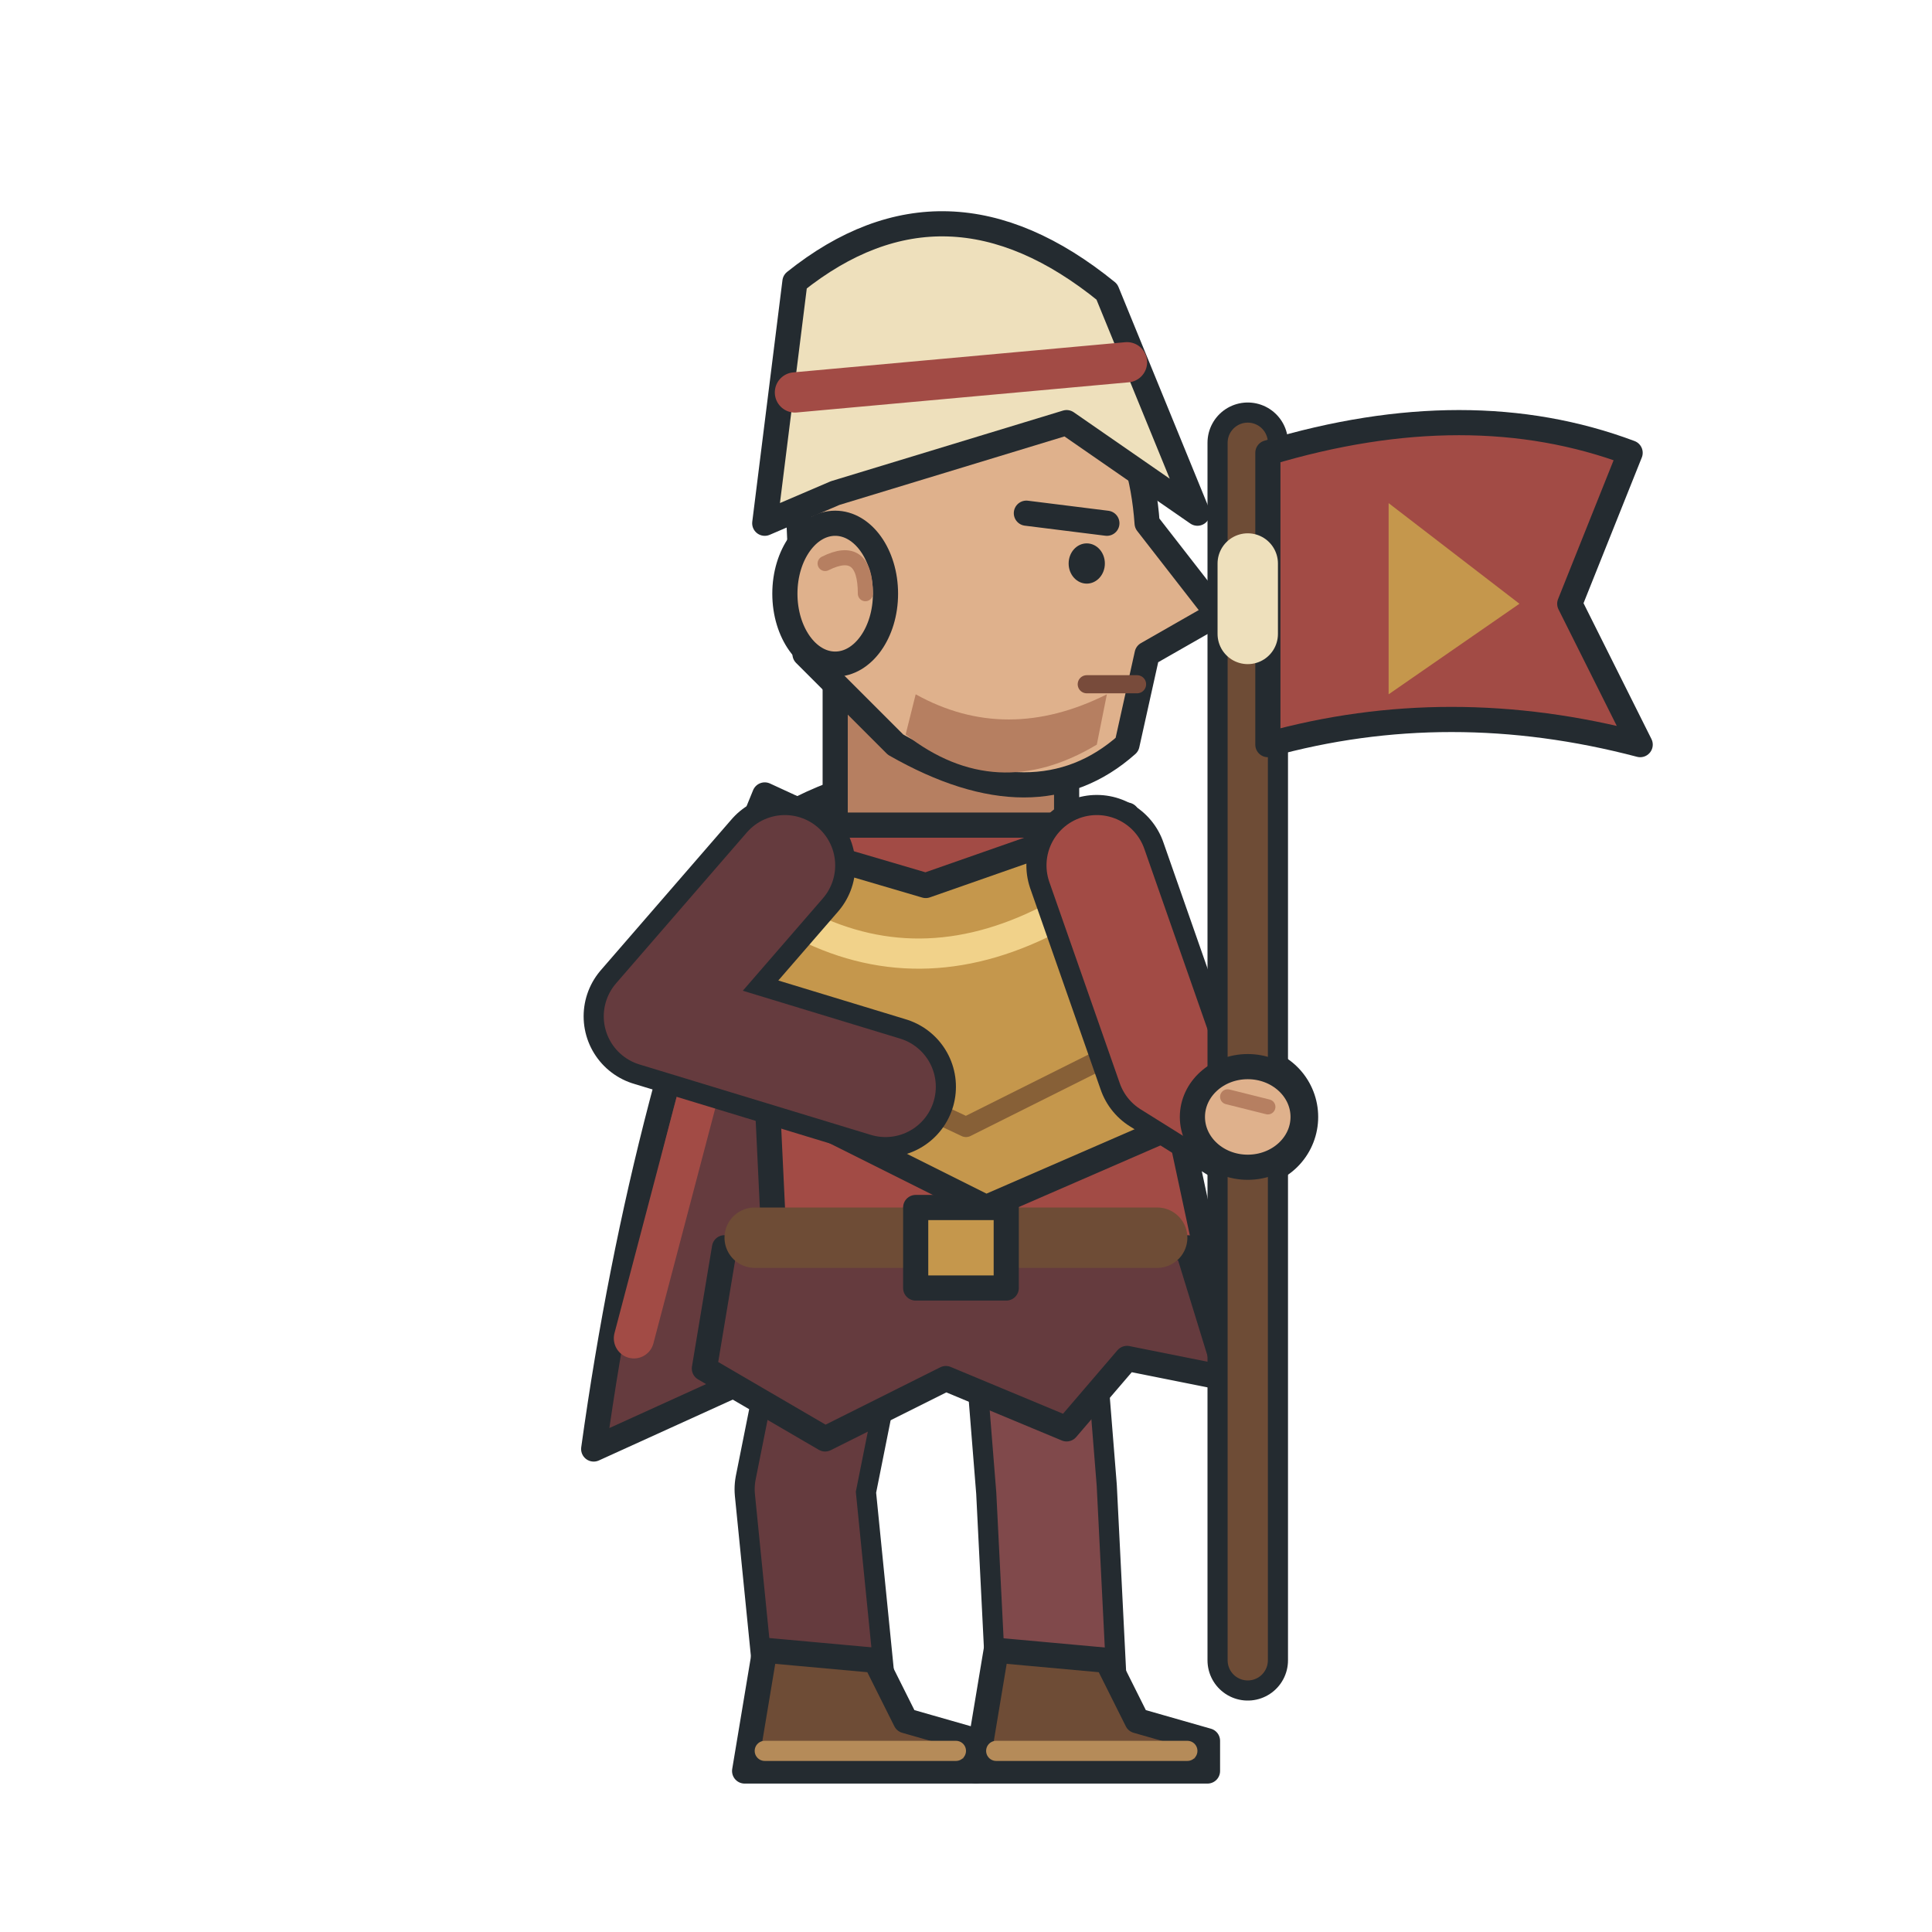
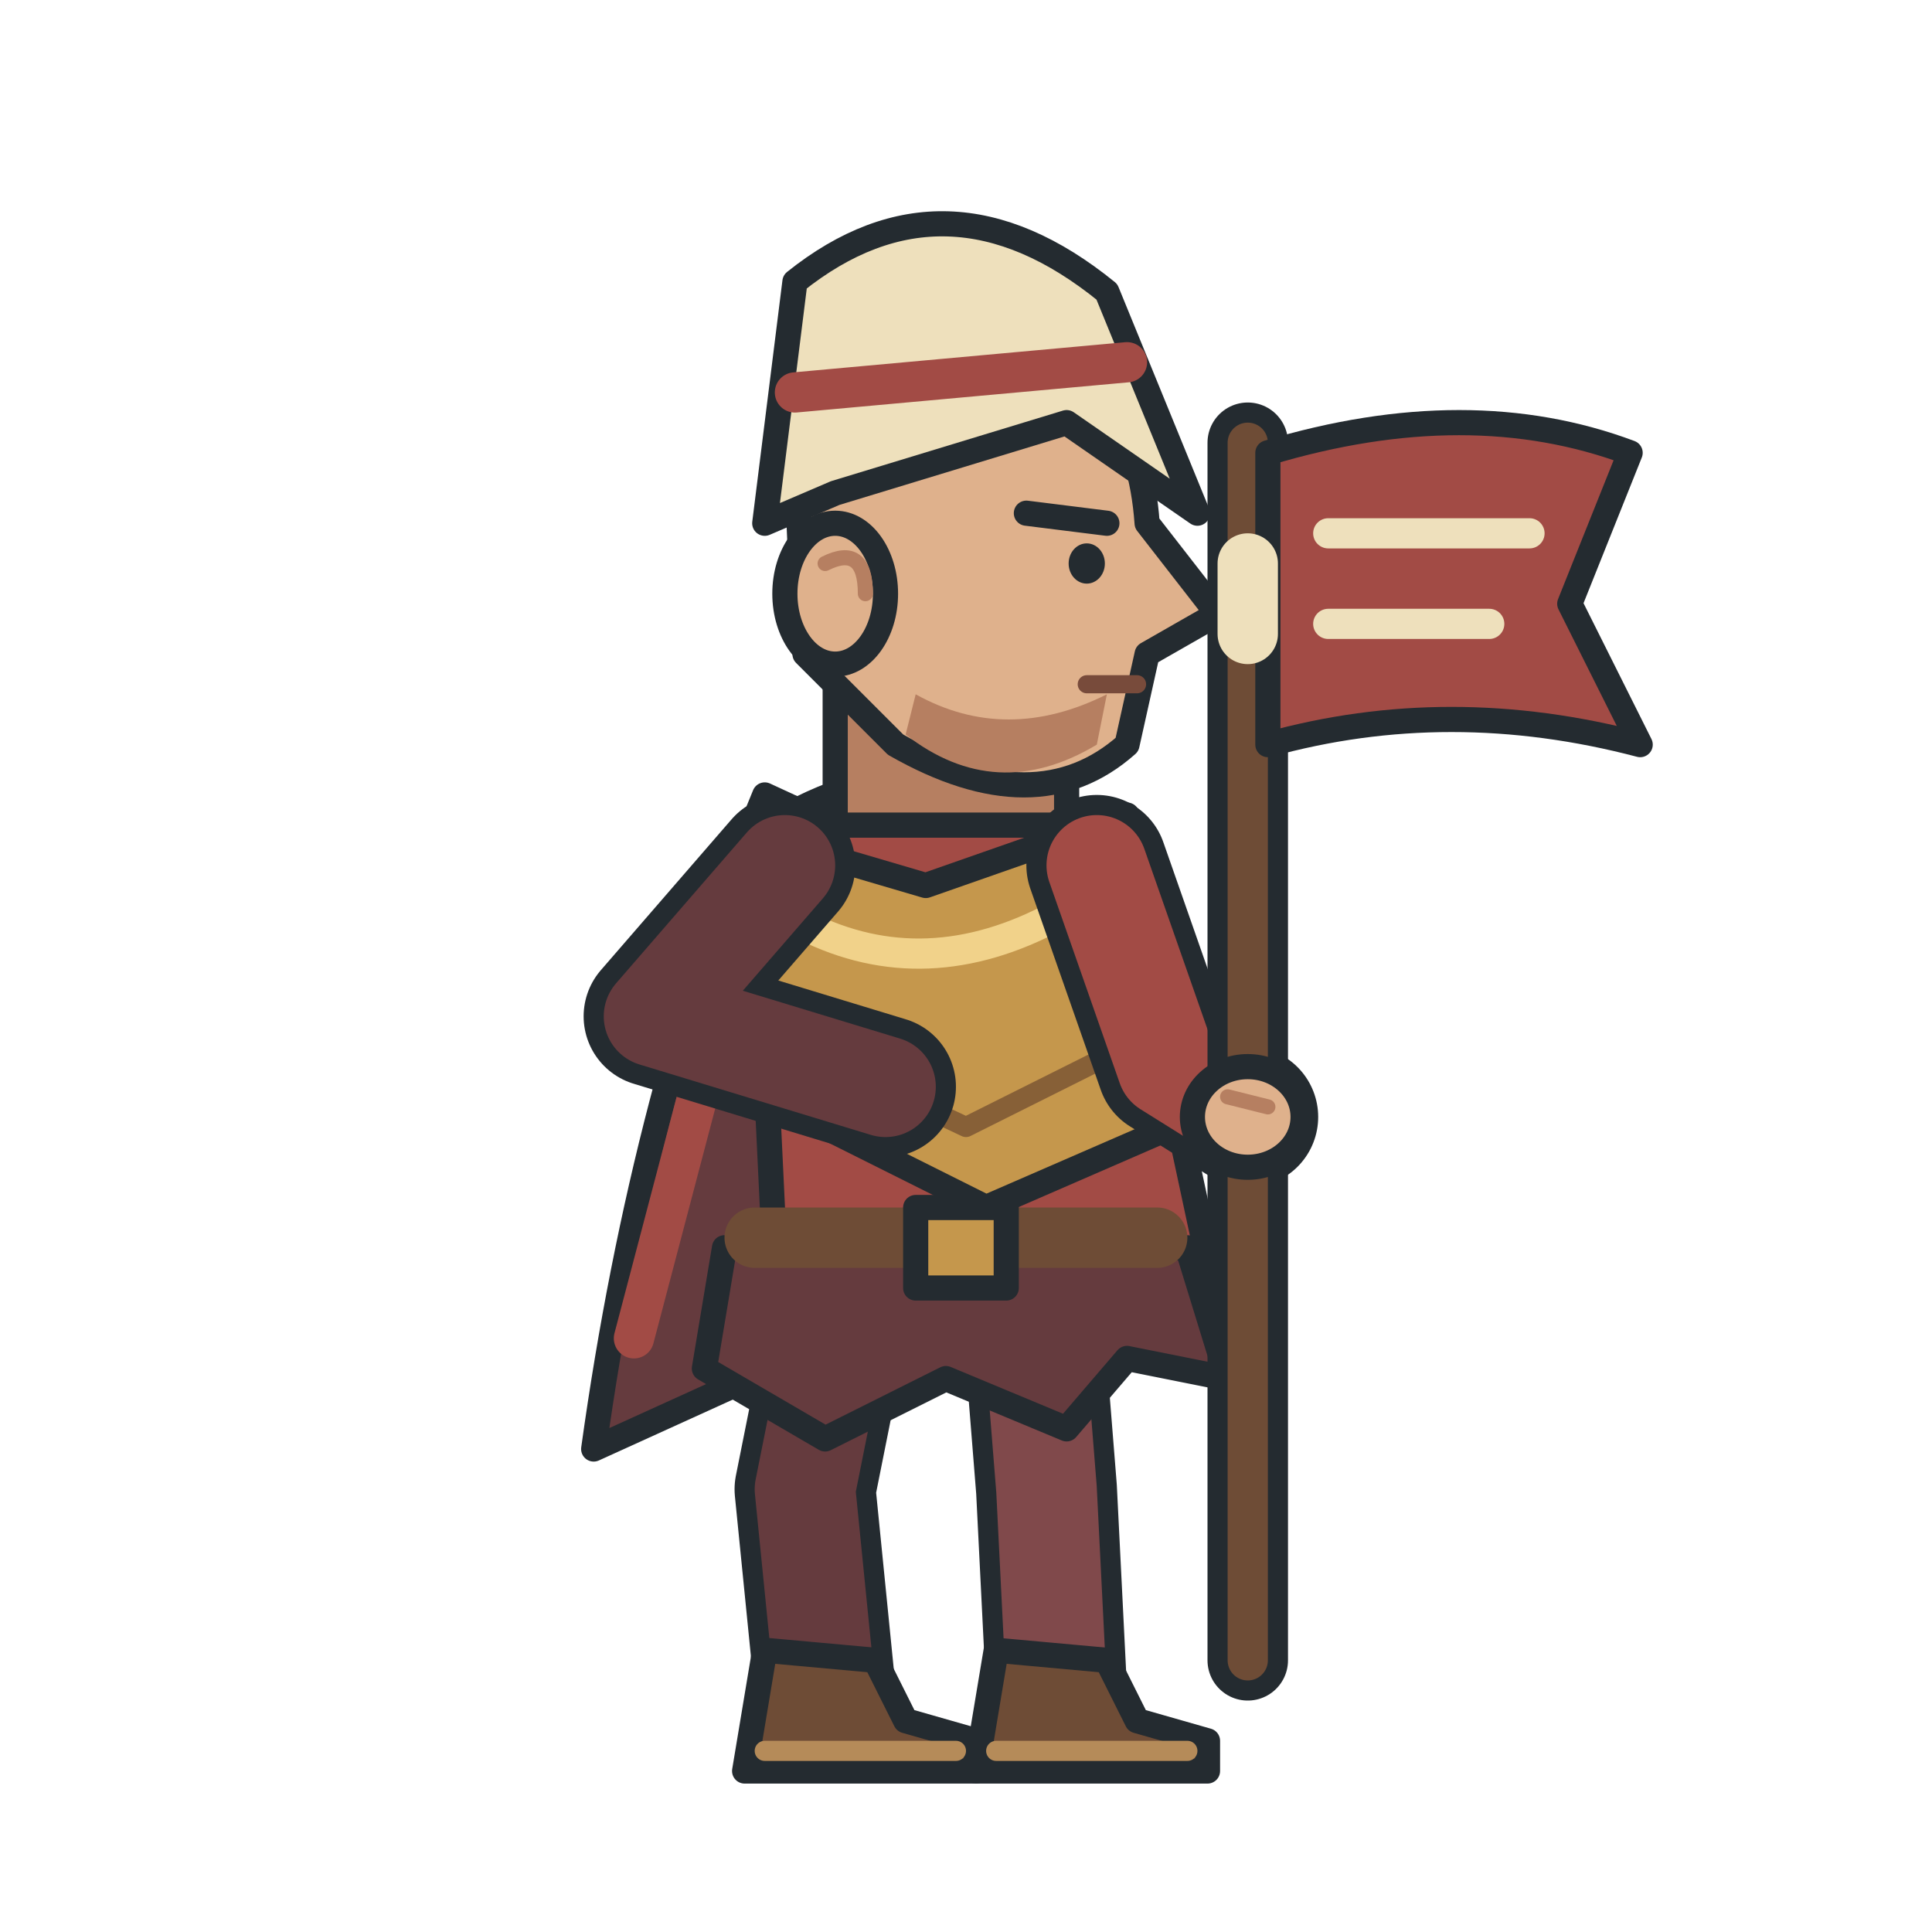
<svg xmlns="http://www.w3.org/2000/svg" width="192" height="192" viewBox="0 0 192 192">
  <path d="M85 123L80 148 82 168" fill="none" stroke="#242b30" stroke-width="14" stroke-linejoin="round" stroke-linecap="round" />
  <path d="M85 123L80 148 82 168" fill="none" stroke="#653b3e" stroke-width="10" stroke-linejoin="round" stroke-linecap="round" />
  <path d="M76 164l11 1 3 6 7 2v3H74z" fill="#6e4c36" stroke="#242b30" stroke-width="2.5" stroke-linejoin="round" stroke-linecap="round" />
  <path d="M76 174h19" fill="none" stroke="#b58b59" stroke-width="2" stroke-linejoin="round" stroke-linecap="round" />
  <path d="M102 123L104 148 105 168" fill="none" stroke="#242b30" stroke-width="14" stroke-linejoin="round" stroke-linecap="round" />
  <path d="M102 123L104 148 105 168" fill="none" stroke="#80494b" stroke-width="10" stroke-linejoin="round" stroke-linecap="round" />
  <path d="M99 164l11 1 3 6 7 2v3H97z" fill="#6e4c36" stroke="#242b30" stroke-width="2.5" stroke-linejoin="round" stroke-linecap="round" />
  <path d="M99 174h19" fill="none" stroke="#b58b59" stroke-width="2" stroke-linejoin="round" stroke-linecap="round" />
  <g transform="translate(0 0)">
    <path d="M76 79q-12 29-17 65l22-10 8-49z" fill="#653b3e" stroke="#242b30" stroke-width="2.5" stroke-linejoin="round" stroke-linecap="round" />
    <path d="M73 95l-10 38" fill="none" stroke="#a24b45" stroke-width="4" stroke-linejoin="round" stroke-linecap="round" />
    <path d="M75 83q18-12 36 0l9 42q-25 13-43 0z" fill="#a24b45" stroke="#242b30" stroke-width="2.5" stroke-linejoin="round" stroke-linecap="round" />
    <path d="M75 83l17 5 20-7 9 29-23 10-22-11z" fill="#c5974c" stroke="#242b30" stroke-width="2.5" stroke-linejoin="round" stroke-linecap="round" />
    <path d="M80 92q12 6 25-1" fill="none" stroke="#f1d28a" stroke-width="3" stroke-linejoin="round" stroke-linecap="round" />
    <path d="M79 104l17 8 16-8" fill="none" stroke="#876037" stroke-width="2" stroke-linejoin="round" stroke-linecap="round" />
    <path d="M72 124h46l4 13-10-2-6 7-12-5-12 6-12-7z" fill="#653b3e" stroke="#242b30" stroke-width="2.5" stroke-linejoin="round" stroke-linecap="round" />
    <path d="M75 123h40" fill="none" stroke="#6e4c36" stroke-width="6" stroke-linejoin="round" stroke-linecap="round" />
    <path d="M91 120h9v8h-9z" fill="#c5974c" stroke="#242b30" stroke-width="2.5" stroke-linejoin="round" stroke-linecap="round" />
    <path d="M83 68v14h23V65" fill="#b67f61" stroke="#242b30" stroke-width="2.5" stroke-linejoin="round" stroke-linecap="round" />
    <path d="M79 43Q86 31 102 35Q113 38 114 52l7 9-7 4-2 9q-9 8-23 0l-9-9z" fill="#dfb18c" stroke="#242b30" stroke-width="2.5" stroke-linejoin="round" stroke-linecap="round" />
    <path d="M91 69q9 5 19 0l-1 5q-10 6-19-1z" fill="#b67f61" stroke="none" stroke-width="2.5" stroke-linejoin="round" stroke-linecap="round" />
    <ellipse cx="83" cy="59" rx="5" ry="7" fill="#dfb18c" stroke="#242b30" stroke-width="2.5" />
    <path d="M82 56q4-2 4 3" fill="none" stroke="#b67f61" stroke-width="1.5" stroke-linejoin="round" stroke-linecap="round" />
    <path d="M102 51l8 1" fill="none" stroke="#242b30" stroke-width="2.5" stroke-linejoin="round" stroke-linecap="round" />
    <ellipse cx="108" cy="56" rx="1.8" ry="2" fill="#242b30" stroke="none" stroke-width="2.5" />
    <path d="M108 68h5" fill="none" stroke="#784b3b" stroke-width="1.8" stroke-linejoin="round" stroke-linecap="round" />
    <path d="M76 52l3-24q15-12 31 1l9 22-13-9-23 7z" fill="#eee0bc" stroke="#242b30" stroke-width="2.5" stroke-linejoin="round" stroke-linecap="round" />
    <path d="M79 39l33-3" fill="none" stroke="#a24b45" stroke-width="4" stroke-linejoin="round" stroke-linecap="round" />
  </g>
  <path d="M78 86L65 101 88 108" fill="none" stroke="#242b30" stroke-width="14" stroke-linejoin="round" stroke-linecap="round" />
  <path d="M78 86L65 101 88 108" fill="none" stroke="#653b3e" stroke-width="10" stroke-linejoin="round" stroke-linecap="round" />
  <path d="M109 86L116 106 124 111" fill="none" stroke="#242b30" stroke-width="14" stroke-linejoin="round" stroke-linecap="round" />
  <path d="M109 86L116 106 124 111" fill="none" stroke="#a24b45" stroke-width="10" stroke-linejoin="round" stroke-linecap="round" />
  <g transform="translate(124 111)">
    <g transform="rotate(0)">
      <path d="M0 54V-67" fill="none" stroke="#242b30" stroke-width="8" stroke-linejoin="round" stroke-linecap="round" />
      <path d="M0 54V-67" fill="none" stroke="#6e4c36" stroke-width="4" stroke-linejoin="round" stroke-linecap="round" />
      <g transform="translate(0 8)">
        <path d="M2-74q20 -6 36 0l-6 15 7 14q-19 -5-37 0z" fill="#a24b45" stroke="#242b30" stroke-width="2.5" stroke-linejoin="round" stroke-linecap="round" />
-         <path d="M14-69l13 10-13 9z" fill="#c5974c" stroke="none" stroke-width="2.5" stroke-linejoin="round" stroke-linecap="round" />
+         <path d="M8-66h20M8-57h16" fill="none" stroke="#eee0bc" stroke-width="3" stroke-linejoin="round" stroke-linecap="round" />
        <path d="M0-63v7" fill="none" stroke="#eee0bc" stroke-width="6" stroke-linejoin="round" stroke-linecap="round" />
      </g>
    </g>
  </g>
  <ellipse cx="124" cy="111" rx="5.5" ry="5" fill="#dfb18c" stroke="#242b30" stroke-width="2.5" />
  <path d="M122 109l4 1" fill="none" stroke="#b67f61" stroke-width="1.5" stroke-linejoin="round" stroke-linecap="round" />
</svg>
